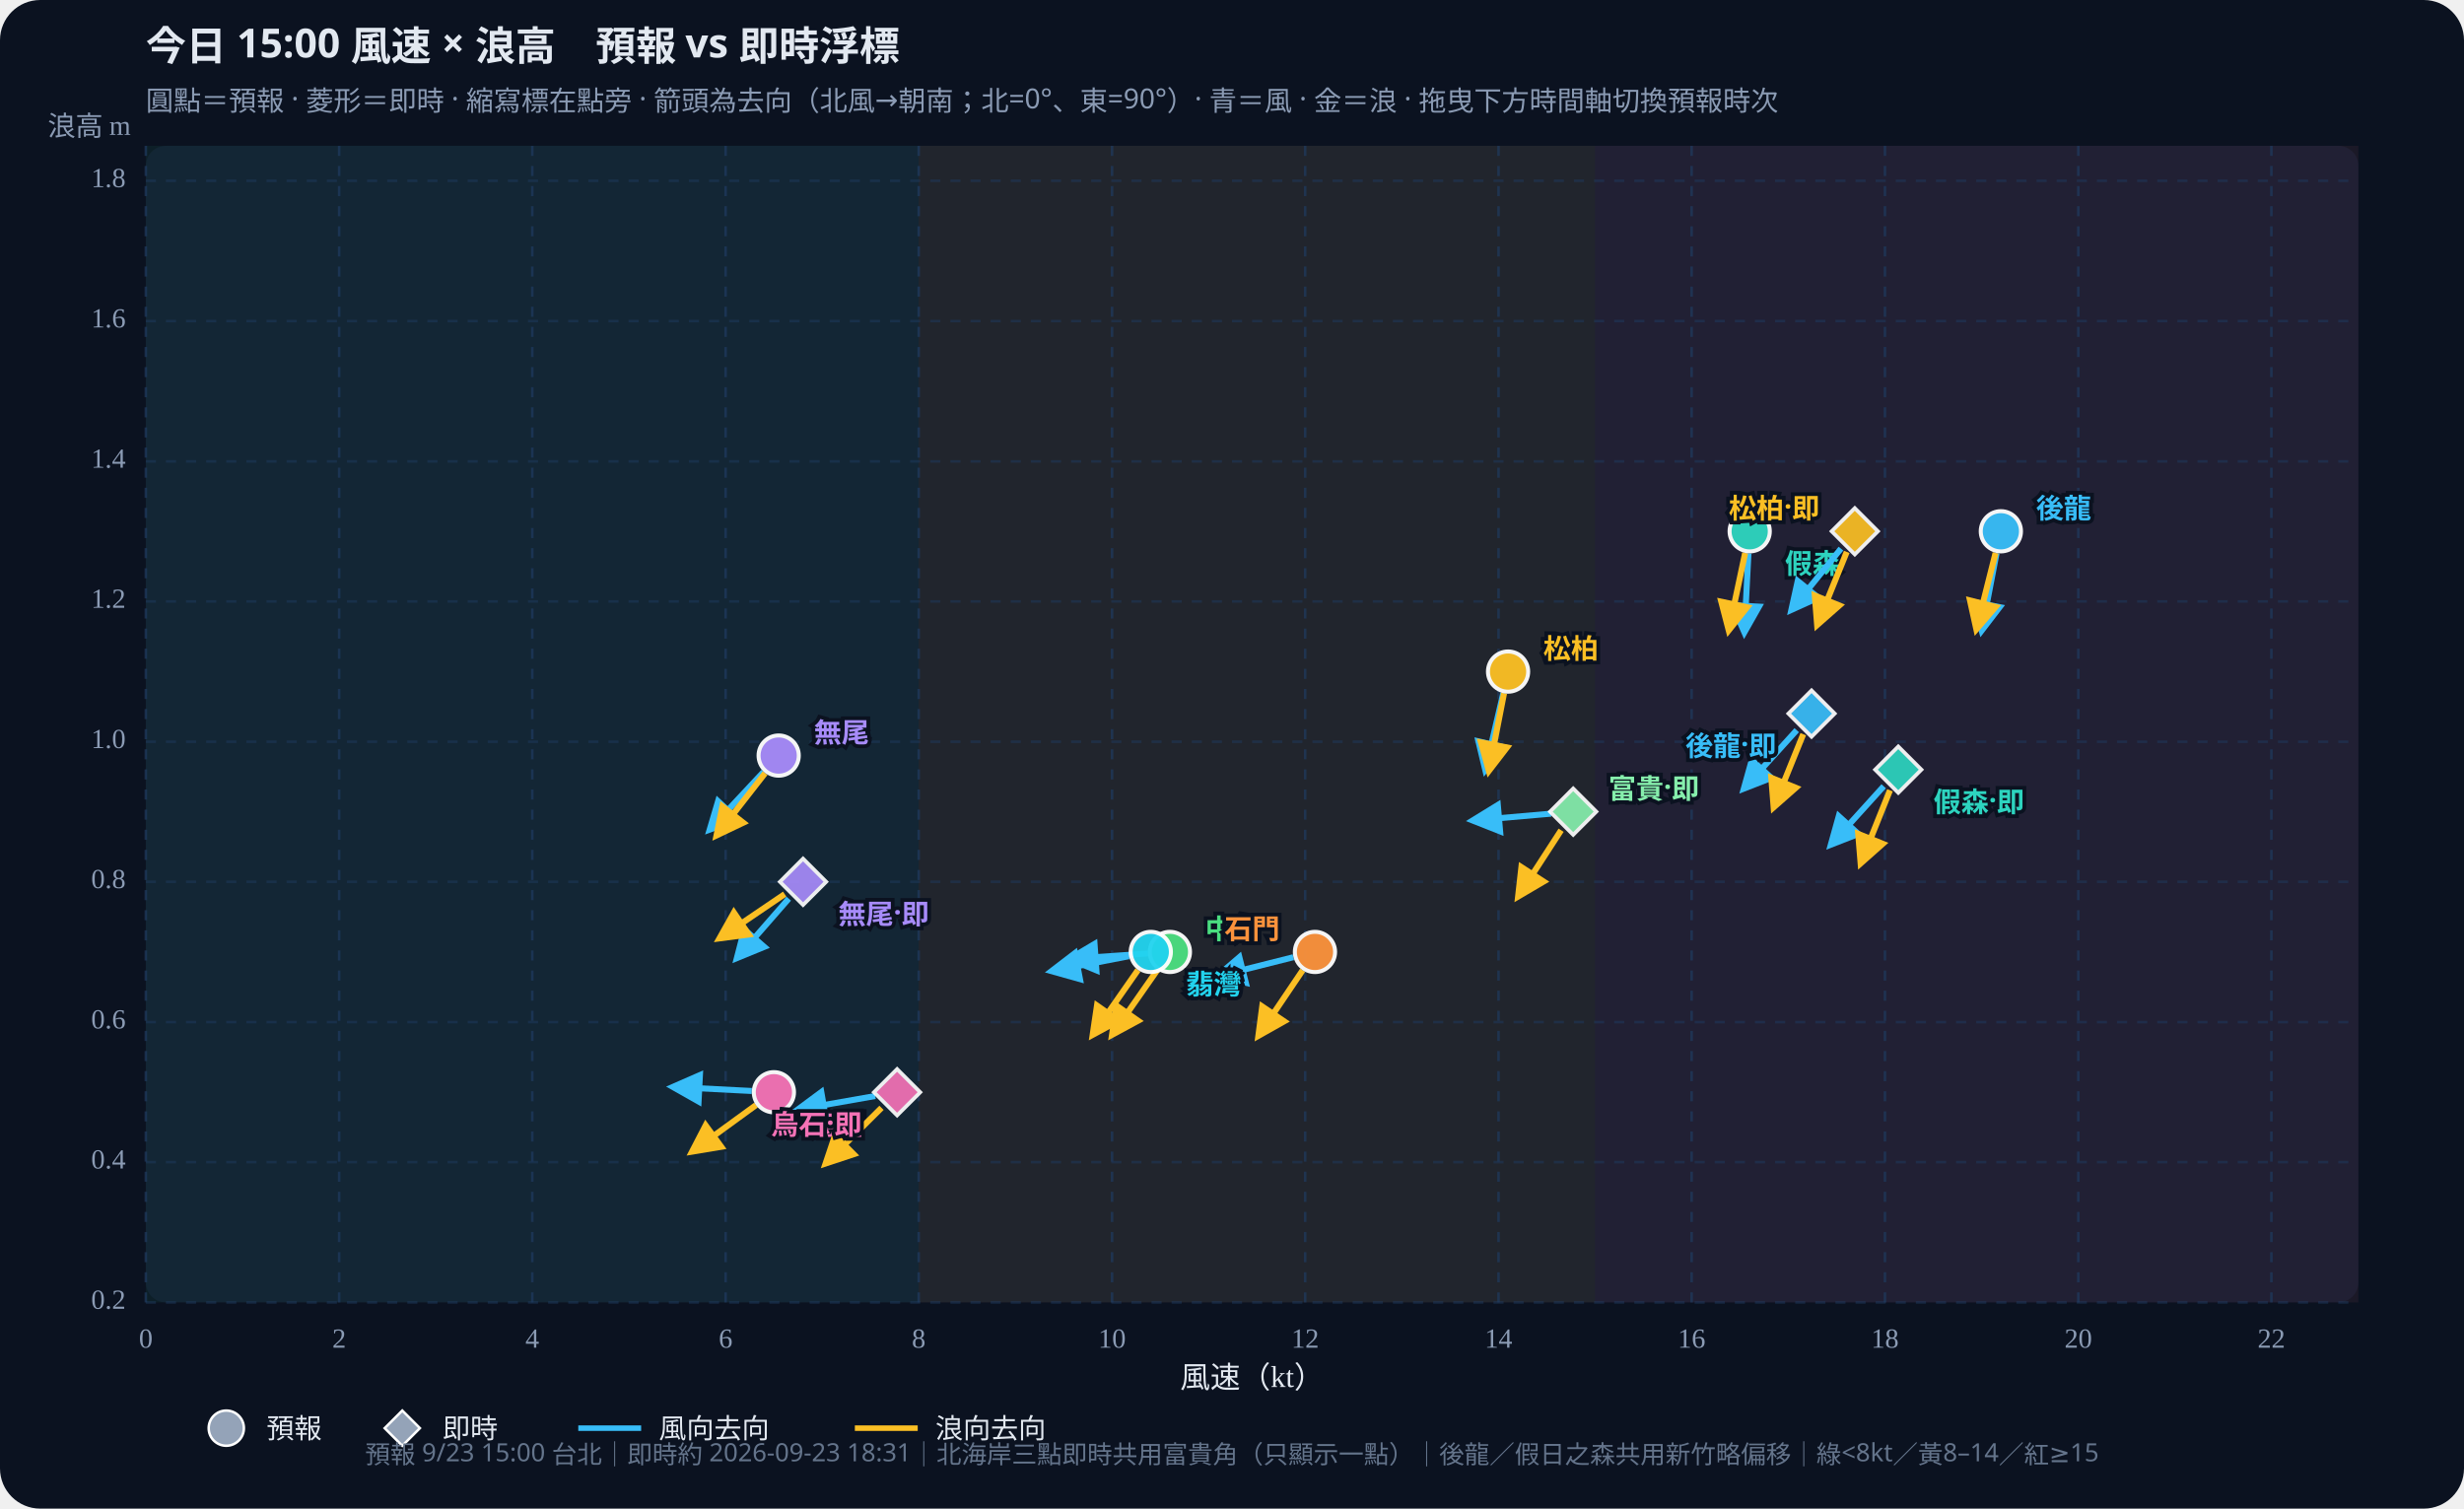
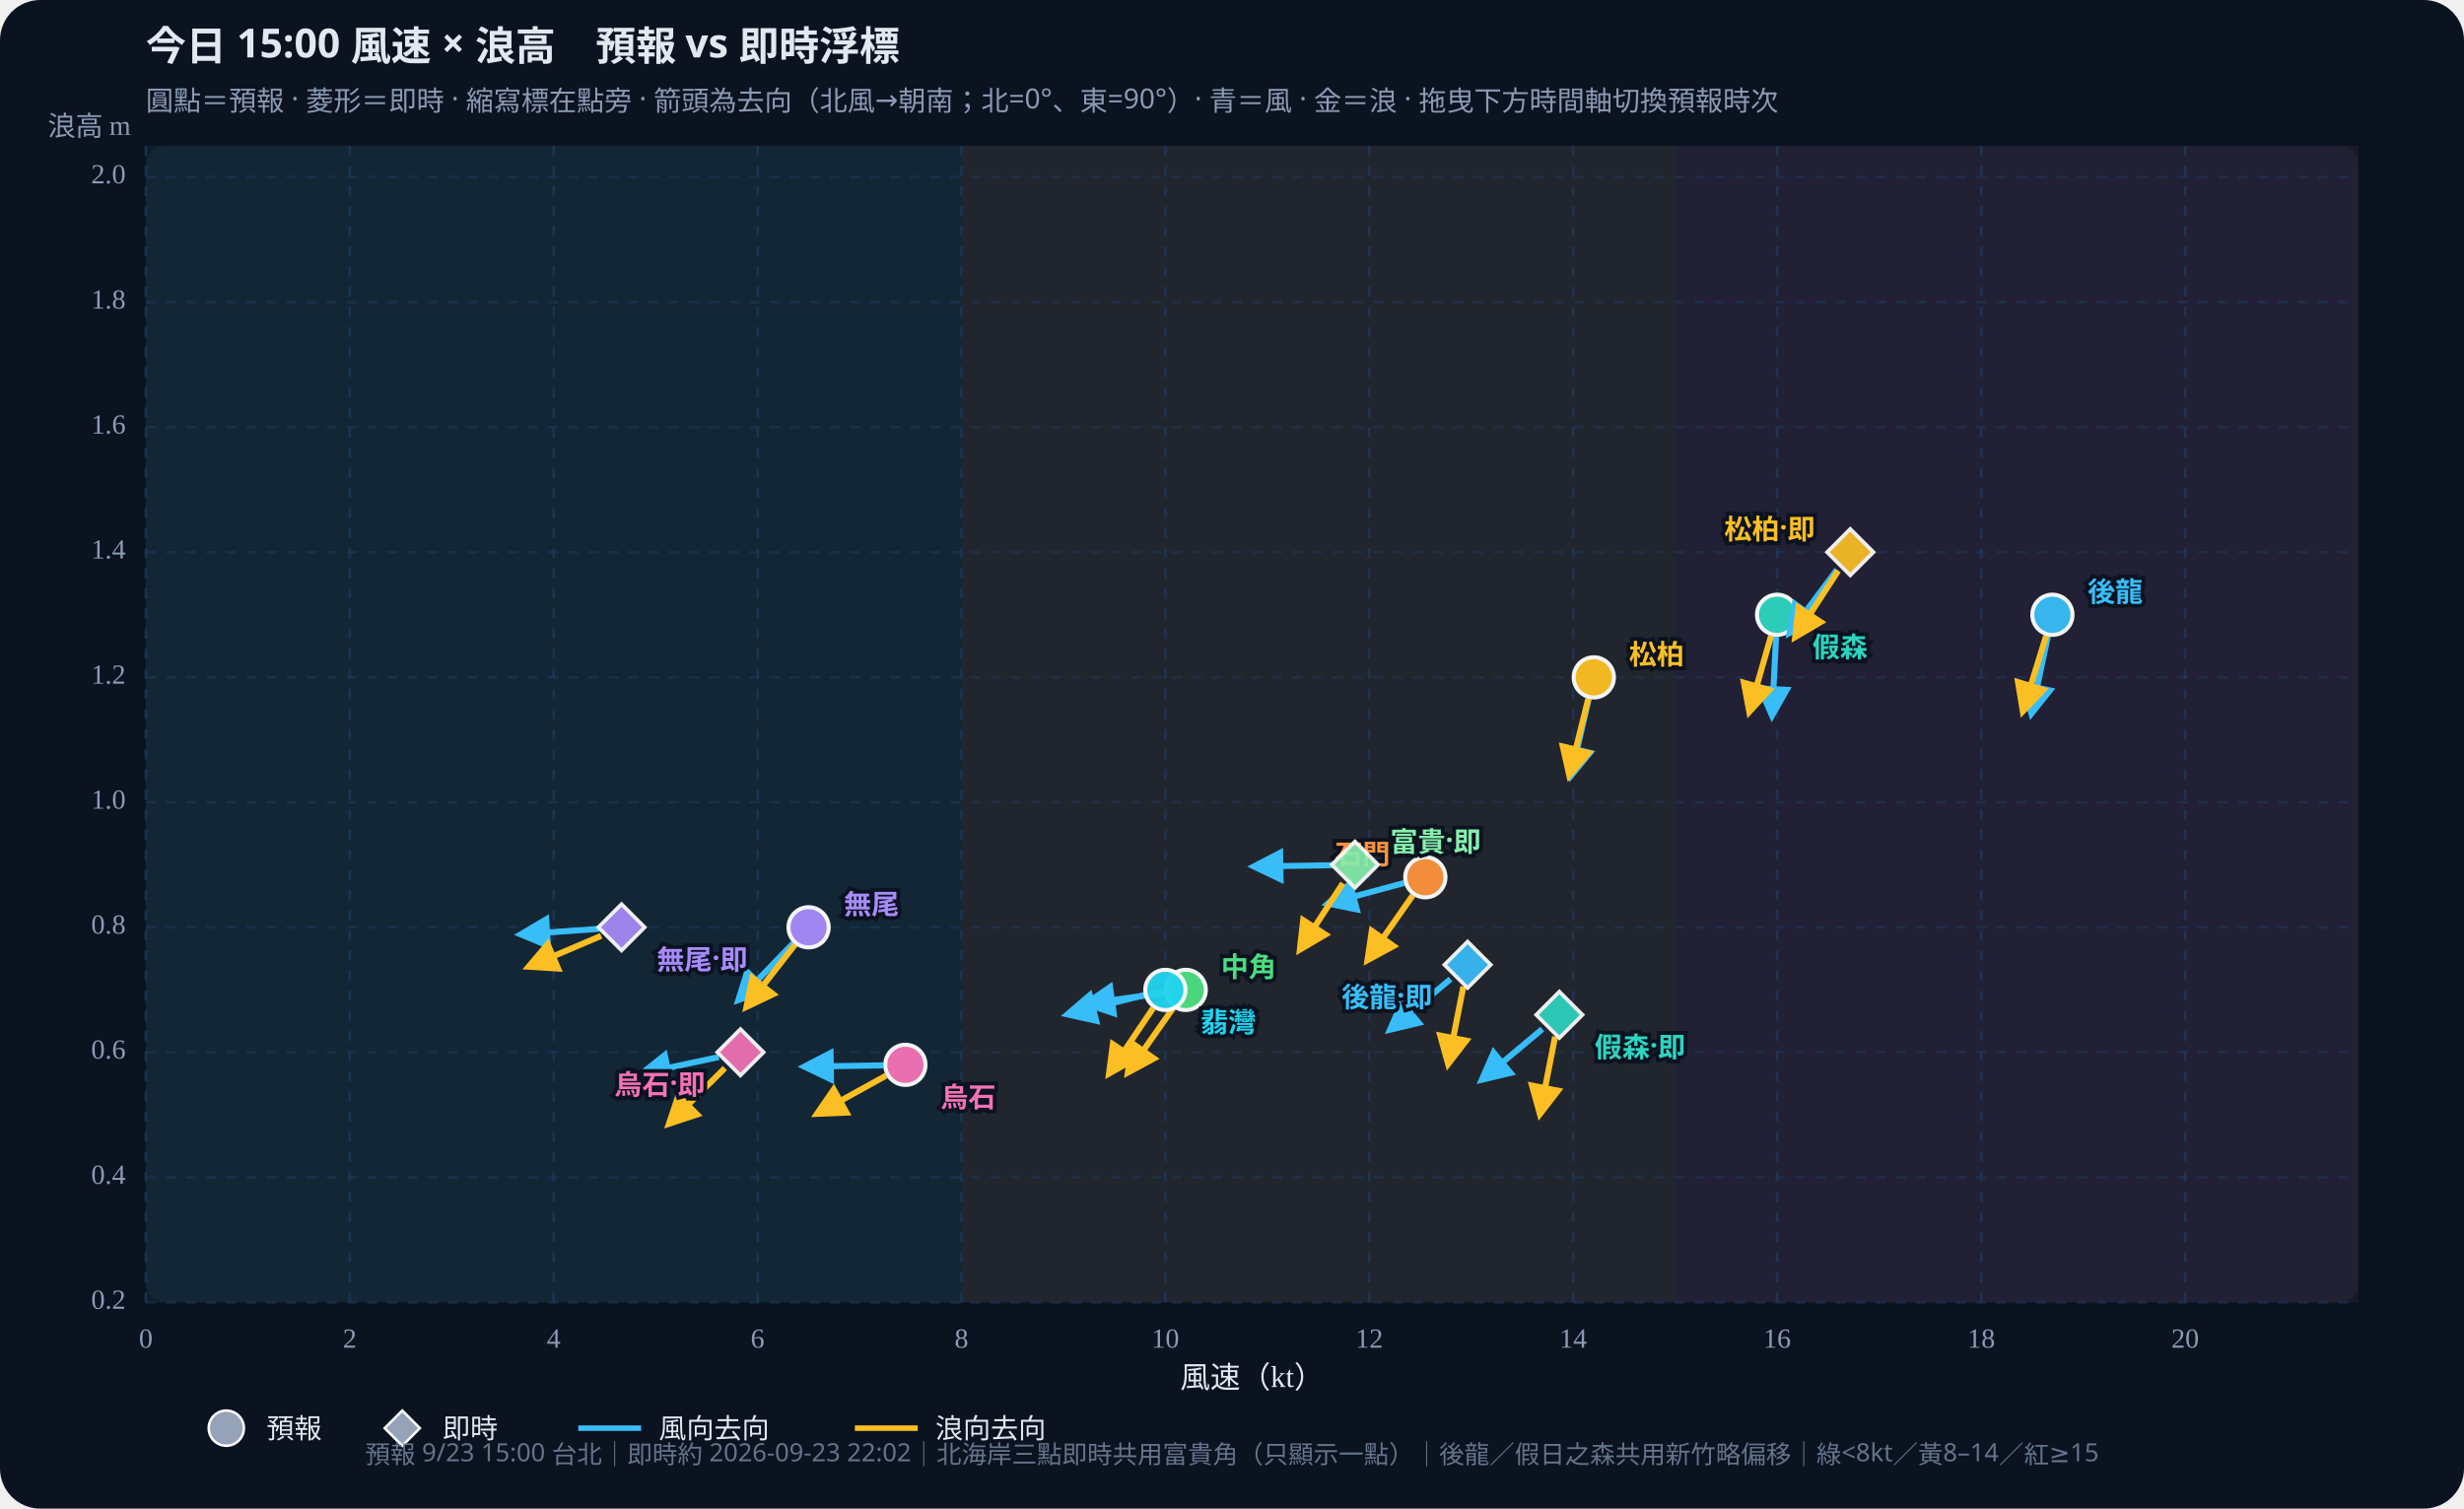
<svg xmlns="http://www.w3.org/2000/svg" id="wws-svg" viewBox="0 0 980 600" role="img" aria-label="風速與浪高散佈圖，可拖曳時間軸切換預報時次" style="width:100%;height:auto;display:block">
  <rect width="980" height="600" fill="#0b1220" rx="16" />
  <rect x="58" y="58" width="880" height="460" fill="#111a2e" rx="8" />
-   <rect x="58.0" y="58" width="307.4" height="460" fill="#34d399" opacity="0.07" />
-   <rect x="365.4" y="58" width="269.0" height="460" fill="#fbbf24" opacity="0.07" />
-   <rect x="634.4" y="58" width="303.6" height="460" fill="#fb7185" opacity="0.07" />
+   <rect x="58.0" y="58" width="324.4" height="460" fill="#34d399" opacity="0.07" />
+   <rect x="382.4" y="58" width="283.9" height="460" fill="#fbbf24" opacity="0.07" />
+   <rect x="666.3" y="58" width="271.7" height="460" fill="#fb7185" opacity="0.07" />
  <defs>
    <marker id="arrow-38bdf8" viewBox="0 0 10 10" refX="8" refY="5" markerWidth="6" markerHeight="6" orient="auto-start-reverse">
      <path d="M0,0 L10,5 L0,10 z" fill="#38bdf8" />
    </marker>
    <marker id="arrow-fbbf24" viewBox="0 0 10 10" refX="8" refY="5" markerWidth="6" markerHeight="6" orient="auto-start-reverse">
      <path d="M0,0 L10,5 L0,10 z" fill="#fbbf24" />
    </marker>
  </defs>
  <text id="wws-title" x="58" y="24" fill="#e2e8f0" font-size="16" font-weight="700" font-family="Noto Sans TC,system-ui,sans-serif">今日 15:00 風速 × 浪高　預報 vs 即時浮標</text>
  <text x="58" y="44" fill="#8b9bb4" font-size="11" font-family="Noto Sans TC,system-ui,sans-serif">圓點＝預報 · 菱形＝即時 · 縮寫標在點旁 · 箭頭為去向（北風→朝南；北=0°、東=90°）· 青＝風 · 金＝浪 · 拖曳下方時間軸切換預報時次</text>
  <line x1="58.0" y1="58" x2="58.0" y2="518" stroke="#1e3a5f" stroke-dasharray="4 4" opacity="0.7" />
  <text x="58.0" y="536" text-anchor="middle" fill="#8b9bb4" font-size="11">0</text>
-   <line x1="134.9" y1="58" x2="134.9" y2="518" stroke="#1e3a5f" stroke-dasharray="4 4" opacity="0.7" />
-   <text x="134.9" y="536" text-anchor="middle" fill="#8b9bb4" font-size="11">2</text>
-   <line x1="211.7" y1="58" x2="211.7" y2="518" stroke="#1e3a5f" stroke-dasharray="4 4" opacity="0.7" />
-   <text x="211.7" y="536" text-anchor="middle" fill="#8b9bb4" font-size="11">4</text>
-   <line x1="288.6" y1="58" x2="288.6" y2="518" stroke="#1e3a5f" stroke-dasharray="4 4" opacity="0.7" />
-   <text x="288.6" y="536" text-anchor="middle" fill="#8b9bb4" font-size="11">6</text>
-   <line x1="365.4" y1="58" x2="365.4" y2="518" stroke="#1e3a5f" stroke-dasharray="4 4" opacity="0.7" />
-   <text x="365.4" y="536" text-anchor="middle" fill="#8b9bb4" font-size="11">8</text>
-   <line x1="442.3" y1="58" x2="442.3" y2="518" stroke="#1e3a5f" stroke-dasharray="4 4" opacity="0.7" />
-   <text x="442.3" y="536" text-anchor="middle" fill="#8b9bb4" font-size="11">10</text>
-   <line x1="519.1" y1="58" x2="519.1" y2="518" stroke="#1e3a5f" stroke-dasharray="4 4" opacity="0.7" />
-   <text x="519.1" y="536" text-anchor="middle" fill="#8b9bb4" font-size="11">12</text>
-   <line x1="596.0" y1="58" x2="596.0" y2="518" stroke="#1e3a5f" stroke-dasharray="4 4" opacity="0.7" />
-   <text x="596.0" y="536" text-anchor="middle" fill="#8b9bb4" font-size="11">14</text>
-   <line x1="672.8" y1="58" x2="672.8" y2="518" stroke="#1e3a5f" stroke-dasharray="4 4" opacity="0.7" />
-   <text x="672.8" y="536" text-anchor="middle" fill="#8b9bb4" font-size="11">16</text>
-   <line x1="749.7" y1="58" x2="749.7" y2="518" stroke="#1e3a5f" stroke-dasharray="4 4" opacity="0.7" />
-   <text x="749.7" y="536" text-anchor="middle" fill="#8b9bb4" font-size="11">18</text>
-   <line x1="826.6" y1="58" x2="826.6" y2="518" stroke="#1e3a5f" stroke-dasharray="4 4" opacity="0.7" />
-   <text x="826.6" y="536" text-anchor="middle" fill="#8b9bb4" font-size="11">20</text>
-   <line x1="903.4" y1="58" x2="903.4" y2="518" stroke="#1e3a5f" stroke-dasharray="4 4" opacity="0.7" />
-   <text x="903.4" y="536" text-anchor="middle" fill="#8b9bb4" font-size="11">22</text>
+   <line x1="139.1" y1="58" x2="139.1" y2="518" stroke="#1e3a5f" stroke-dasharray="4 4" opacity="0.7" />
+   <text x="139.1" y="536" text-anchor="middle" fill="#8b9bb4" font-size="11">2</text>
+   <line x1="220.2" y1="58" x2="220.2" y2="518" stroke="#1e3a5f" stroke-dasharray="4 4" opacity="0.7" />
+   <text x="220.2" y="536" text-anchor="middle" fill="#8b9bb4" font-size="11">4</text>
+   <line x1="301.3" y1="58" x2="301.3" y2="518" stroke="#1e3a5f" stroke-dasharray="4 4" opacity="0.7" />
+   <text x="301.3" y="536" text-anchor="middle" fill="#8b9bb4" font-size="11">6</text>
+   <line x1="382.4" y1="58" x2="382.4" y2="518" stroke="#1e3a5f" stroke-dasharray="4 4" opacity="0.7" />
+   <text x="382.4" y="536" text-anchor="middle" fill="#8b9bb4" font-size="11">8</text>
+   <line x1="463.5" y1="58" x2="463.5" y2="518" stroke="#1e3a5f" stroke-dasharray="4 4" opacity="0.7" />
+   <text x="463.5" y="536" text-anchor="middle" fill="#8b9bb4" font-size="11">10</text>
+   <line x1="544.6" y1="58" x2="544.6" y2="518" stroke="#1e3a5f" stroke-dasharray="4 4" opacity="0.7" />
+   <text x="544.6" y="536" text-anchor="middle" fill="#8b9bb4" font-size="11">12</text>
+   <line x1="625.7" y1="58" x2="625.7" y2="518" stroke="#1e3a5f" stroke-dasharray="4 4" opacity="0.7" />
+   <text x="625.7" y="536" text-anchor="middle" fill="#8b9bb4" font-size="11">14</text>
+   <line x1="706.8" y1="58" x2="706.8" y2="518" stroke="#1e3a5f" stroke-dasharray="4 4" opacity="0.7" />
+   <text x="706.8" y="536" text-anchor="middle" fill="#8b9bb4" font-size="11">16</text>
+   <line x1="788.0" y1="58" x2="788.0" y2="518" stroke="#1e3a5f" stroke-dasharray="4 4" opacity="0.7" />
+   <text x="788.0" y="536" text-anchor="middle" fill="#8b9bb4" font-size="11">18</text>
+   <line x1="869.1" y1="58" x2="869.1" y2="518" stroke="#1e3a5f" stroke-dasharray="4 4" opacity="0.7" />
+   <text x="869.1" y="536" text-anchor="middle" fill="#8b9bb4" font-size="11">20</text>
  <line x1="58" y1="518.0" x2="938" y2="518.0" stroke="#1e3a5f" stroke-dasharray="4 4" opacity="0.5" />
  <text x="50" y="518.0" text-anchor="end" dominant-baseline="middle" fill="#8b9bb4" font-size="11">0.2</text>
-   <line x1="58" y1="462.2" x2="938" y2="462.2" stroke="#1e3a5f" stroke-dasharray="4 4" opacity="0.5" />
-   <text x="50" y="462.2" text-anchor="end" dominant-baseline="middle" fill="#8b9bb4" font-size="11">0.4</text>
-   <line x1="58" y1="406.5" x2="938" y2="406.5" stroke="#1e3a5f" stroke-dasharray="4 4" opacity="0.5" />
-   <text x="50" y="406.5" text-anchor="end" dominant-baseline="middle" fill="#8b9bb4" font-size="11">0.6</text>
-   <line x1="58" y1="350.7" x2="938" y2="350.7" stroke="#1e3a5f" stroke-dasharray="4 4" opacity="0.5" />
-   <text x="50" y="350.7" text-anchor="end" dominant-baseline="middle" fill="#8b9bb4" font-size="11">0.8</text>
-   <line x1="58" y1="295.0" x2="938" y2="295.0" stroke="#1e3a5f" stroke-dasharray="4 4" opacity="0.5" />
-   <text x="50" y="295.0" text-anchor="end" dominant-baseline="middle" fill="#8b9bb4" font-size="11">1.0</text>
-   <line x1="58" y1="239.2" x2="938" y2="239.2" stroke="#1e3a5f" stroke-dasharray="4 4" opacity="0.5" />
-   <text x="50" y="239.2" text-anchor="end" dominant-baseline="middle" fill="#8b9bb4" font-size="11">1.2</text>
-   <line x1="58" y1="183.5" x2="938" y2="183.5" stroke="#1e3a5f" stroke-dasharray="4 4" opacity="0.5" />
-   <text x="50" y="183.5" text-anchor="end" dominant-baseline="middle" fill="#8b9bb4" font-size="11">1.4</text>
-   <line x1="58" y1="127.7" x2="938" y2="127.7" stroke="#1e3a5f" stroke-dasharray="4 4" opacity="0.5" />
-   <text x="50" y="127.7" text-anchor="end" dominant-baseline="middle" fill="#8b9bb4" font-size="11">1.6</text>
-   <line x1="58" y1="71.9" x2="938" y2="71.9" stroke="#1e3a5f" stroke-dasharray="4 4" opacity="0.5" />
-   <text x="50" y="71.9" text-anchor="end" dominant-baseline="middle" fill="#8b9bb4" font-size="11">1.8</text>
+   <line x1="58" y1="468.3" x2="938" y2="468.3" stroke="#1e3a5f" stroke-dasharray="4 4" opacity="0.5" />
+   <text x="50" y="468.3" text-anchor="end" dominant-baseline="middle" fill="#8b9bb4" font-size="11">0.4</text>
+   <line x1="58" y1="418.5" x2="938" y2="418.5" stroke="#1e3a5f" stroke-dasharray="4 4" opacity="0.5" />
+   <text x="50" y="418.5" text-anchor="end" dominant-baseline="middle" fill="#8b9bb4" font-size="11">0.6</text>
+   <line x1="58" y1="368.8" x2="938" y2="368.8" stroke="#1e3a5f" stroke-dasharray="4 4" opacity="0.5" />
+   <text x="50" y="368.8" text-anchor="end" dominant-baseline="middle" fill="#8b9bb4" font-size="11">0.8</text>
+   <line x1="58" y1="319.1" x2="938" y2="319.1" stroke="#1e3a5f" stroke-dasharray="4 4" opacity="0.5" />
+   <text x="50" y="319.1" text-anchor="end" dominant-baseline="middle" fill="#8b9bb4" font-size="11">1.0</text>
+   <line x1="58" y1="269.4" x2="938" y2="269.4" stroke="#1e3a5f" stroke-dasharray="4 4" opacity="0.5" />
+   <text x="50" y="269.4" text-anchor="end" dominant-baseline="middle" fill="#8b9bb4" font-size="11">1.2</text>
+   <line x1="58" y1="219.6" x2="938" y2="219.6" stroke="#1e3a5f" stroke-dasharray="4 4" opacity="0.5" />
+   <text x="50" y="219.6" text-anchor="end" dominant-baseline="middle" fill="#8b9bb4" font-size="11">1.4</text>
+   <line x1="58" y1="169.9" x2="938" y2="169.9" stroke="#1e3a5f" stroke-dasharray="4 4" opacity="0.5" />
+   <text x="50" y="169.9" text-anchor="end" dominant-baseline="middle" fill="#8b9bb4" font-size="11">1.6</text>
+   <line x1="58" y1="120.2" x2="938" y2="120.2" stroke="#1e3a5f" stroke-dasharray="4 4" opacity="0.5" />
+   <text x="50" y="120.2" text-anchor="end" dominant-baseline="middle" fill="#8b9bb4" font-size="11">1.8</text>
+   <line x1="58" y1="70.4" x2="938" y2="70.4" stroke="#1e3a5f" stroke-dasharray="4 4" opacity="0.5" />
+   <text x="50" y="70.4" text-anchor="end" dominant-baseline="middle" fill="#8b9bb4" font-size="11">2.0</text>
  <text x="498" y="552" text-anchor="middle" fill="#e2e8f0" font-size="12">風速（kt）</text>
  <text x="52" y="54" text-anchor="end" fill="#8b9bb4" font-size="11">浪高 m</text>
  <g id="wws-forecast-layer">
-     <line x1="794.1" y1="220.0" x2="788.2" y2="250.6" stroke="#38bdf8" stroke-width="2.4" marker-end="url(#arrow-38bdf8)" />
-     <line x1="793.7" y1="219.9" x2="786.1" y2="250.1" stroke="#fbbf24" stroke-width="2.4" marker-end="url(#arrow-fbbf24)" />
-     <circle cx="795.8" cy="211.3" r="8.0" fill="#38bdf8" stroke="#fff" stroke-width="1.6" opacity="0.95" />
-     <line x1="695.4" y1="220.1" x2="693.8" y2="251.3" stroke="#38bdf8" stroke-width="2.4" marker-end="url(#arrow-38bdf8)" />
-     <line x1="694.1" y1="219.9" x2="687.6" y2="250.5" stroke="#fbbf24" stroke-width="2.4" marker-end="url(#arrow-fbbf24)" />
-     <circle cx="695.9" cy="211.3" r="8.0" fill="#2dd4bf" stroke="#fff" stroke-width="1.6" opacity="0.95" />
-     <line x1="597.9" y1="275.7" x2="590.8" y2="306.1" stroke="#38bdf8" stroke-width="2.4" marker-end="url(#arrow-38bdf8)" />
-     <line x1="598.2" y1="275.7" x2="592.2" y2="306.4" stroke="#fbbf24" stroke-width="2.4" marker-end="url(#arrow-fbbf24)" />
-     <circle cx="599.8" cy="267.1" r="8.0" fill="#fbbf24" stroke="#fff" stroke-width="1.6" opacity="0.95" />
-     <line x1="456.6" y1="379.2" x2="425.4" y2="381.4" stroke="#38bdf8" stroke-width="2.4" marker-end="url(#arrow-38bdf8)" />
-     <line x1="460.3" y1="385.8" x2="442.4" y2="411.4" stroke="#fbbf24" stroke-width="2.4" marker-end="url(#arrow-fbbf24)" />
-     <circle cx="465.3" cy="378.6" r="8.0" fill="#4ade80" stroke="#fff" stroke-width="1.6" opacity="0.95" />
-     <line x1="449.0" y1="380.3" x2="418.4" y2="386.2" stroke="#38bdf8" stroke-width="2.4" marker-end="url(#arrow-38bdf8)" />
-     <line x1="452.6" y1="385.8" x2="434.7" y2="411.4" stroke="#fbbf24" stroke-width="2.4" marker-end="url(#arrow-fbbf24)" />
-     <circle cx="457.7" cy="378.6" r="8.0" fill="#22d3ee" stroke="#fff" stroke-width="1.6" opacity="0.95" />
-     <line x1="514.4" y1="380.7" x2="484.2" y2="388.3" stroke="#38bdf8" stroke-width="2.4" marker-end="url(#arrow-38bdf8)" />
-     <line x1="518.1" y1="385.9" x2="500.6" y2="411.8" stroke="#fbbf24" stroke-width="2.4" marker-end="url(#arrow-fbbf24)" />
-     <circle cx="523.0" cy="378.6" r="8.0" fill="#fb923c" stroke="#fff" stroke-width="1.6" opacity="0.95" />
-     <line x1="303.7" y1="307.0" x2="282.4" y2="329.8" stroke="#38bdf8" stroke-width="2.4" marker-end="url(#arrow-38bdf8)" />
-     <line x1="304.3" y1="307.5" x2="285.1" y2="332.1" stroke="#fbbf24" stroke-width="2.4" marker-end="url(#arrow-fbbf24)" />
-     <circle cx="309.7" cy="300.5" r="8.0" fill="#a78bfa" stroke="#fff" stroke-width="1.6" opacity="0.95" />
-     <line x1="299.0" y1="433.9" x2="267.8" y2="432.3" stroke="#38bdf8" stroke-width="2.4" marker-end="url(#arrow-38bdf8)" />
-     <line x1="300.7" y1="439.5" x2="275.4" y2="457.9" stroke="#fbbf24" stroke-width="2.4" marker-end="url(#arrow-fbbf24)" />
-     <circle cx="307.8" cy="434.4" r="8.0" fill="#f472b6" stroke="#fff" stroke-width="1.6" opacity="0.95" />
-     <text x="809.8" y="201.3" text-anchor="start" dominant-baseline="central" fill="#38bdf8" font-size="11" font-weight="700" font-family="Noto Sans TC,system-ui,sans-serif" stroke="#0b1220" stroke-width="3" paint-order="stroke">後龍</text>
-     <text x="709.9" y="223.3" text-anchor="start" dominant-baseline="central" fill="#2dd4bf" font-size="11" font-weight="700" font-family="Noto Sans TC,system-ui,sans-serif" stroke="#0b1220" stroke-width="3" paint-order="stroke">假森</text>
-     <text x="613.8" y="257.1" text-anchor="start" dominant-baseline="central" fill="#fbbf24" font-size="11" font-weight="700" font-family="Noto Sans TC,system-ui,sans-serif" stroke="#0b1220" stroke-width="3" paint-order="stroke">松柏</text>
-     <text x="479.3" y="368.6" text-anchor="start" dominant-baseline="central" fill="#4ade80" font-size="11" font-weight="700" font-family="Noto Sans TC,system-ui,sans-serif" stroke="#0b1220" stroke-width="3" paint-order="stroke">中角</text>
-     <text x="471.7" y="390.6" text-anchor="start" dominant-baseline="central" fill="#22d3ee" font-size="11" font-weight="700" font-family="Noto Sans TC,system-ui,sans-serif" stroke="#0b1220" stroke-width="3" paint-order="stroke">翡灣</text>
-     <text x="509.0" y="368.6" text-anchor="end" dominant-baseline="central" fill="#fb923c" font-size="11" font-weight="700" font-family="Noto Sans TC,system-ui,sans-serif" stroke="#0b1220" stroke-width="3" paint-order="stroke">石門</text>
-     <text x="323.7" y="290.5" text-anchor="start" dominant-baseline="central" fill="#a78bfa" font-size="11" font-weight="700" font-family="Noto Sans TC,system-ui,sans-serif" stroke="#0b1220" stroke-width="3" paint-order="stroke">無尾</text>
-     <text x="321.8" y="446.4" text-anchor="start" dominant-baseline="central" fill="#f472b6" font-size="11" font-weight="700" font-family="Noto Sans TC,system-ui,sans-serif" stroke="#0b1220" stroke-width="3" paint-order="stroke">烏石</text>
+     <line x1="814.5" y1="253.1" x2="808.0" y2="283.6" stroke="#38bdf8" stroke-width="2.4" marker-end="url(#arrow-38bdf8)" />
+     <line x1="813.8" y1="252.9" x2="804.6" y2="282.7" stroke="#fbbf24" stroke-width="2.4" marker-end="url(#arrow-fbbf24)" />
+     <circle cx="816.3" cy="244.5" r="8.0" fill="#38bdf8" stroke="#fff" stroke-width="1.6" opacity="0.95" />
+     <line x1="706.4" y1="253.3" x2="704.8" y2="284.4" stroke="#38bdf8" stroke-width="2.4" marker-end="url(#arrow-38bdf8)" />
+     <line x1="704.4" y1="252.9" x2="695.8" y2="282.9" stroke="#fbbf24" stroke-width="2.4" marker-end="url(#arrow-fbbf24)" />
+     <circle cx="706.8" cy="244.5" r="8.0" fill="#2dd4bf" stroke="#fff" stroke-width="1.6" opacity="0.95" />
+     <line x1="631.9" y1="277.9" x2="624.9" y2="308.3" stroke="#38bdf8" stroke-width="2.4" marker-end="url(#arrow-38bdf8)" />
+     <line x1="631.7" y1="277.9" x2="624.2" y2="308.2" stroke="#fbbf24" stroke-width="2.4" marker-end="url(#arrow-fbbf24)" />
+     <circle cx="633.9" cy="269.4" r="8.0" fill="#fbbf24" stroke="#fff" stroke-width="1.6" opacity="0.95" />
+     <line x1="462.9" y1="394.9" x2="432.0" y2="399.2" stroke="#38bdf8" stroke-width="2.4" marker-end="url(#arrow-38bdf8)" />
+     <line x1="466.6" y1="400.9" x2="448.7" y2="426.4" stroke="#fbbf24" stroke-width="2.4" marker-end="url(#arrow-fbbf24)" />
+     <circle cx="471.6" cy="393.7" r="8.0" fill="#4ade80" stroke="#fff" stroke-width="1.6" opacity="0.95" />
+     <line x1="455.0" y1="395.8" x2="424.7" y2="403.4" stroke="#38bdf8" stroke-width="2.4" marker-end="url(#arrow-38bdf8)" />
+     <line x1="458.6" y1="401.0" x2="441.2" y2="426.8" stroke="#fbbf24" stroke-width="2.4" marker-end="url(#arrow-fbbf24)" />
+     <circle cx="463.5" cy="393.7" r="8.0" fill="#22d3ee" stroke="#fff" stroke-width="1.6" opacity="0.95" />
+     <line x1="558.4" y1="351.2" x2="528.3" y2="359.3" stroke="#38bdf8" stroke-width="2.4" marker-end="url(#arrow-38bdf8)" />
+     <line x1="561.9" y1="356.1" x2="544.0" y2="381.7" stroke="#fbbf24" stroke-width="2.4" marker-end="url(#arrow-fbbf24)" />
+     <circle cx="566.9" cy="348.9" r="8.0" fill="#fb923c" stroke="#fff" stroke-width="1.6" opacity="0.95" />
+     <line x1="315.5" y1="375.1" x2="293.8" y2="397.6" stroke="#38bdf8" stroke-width="2.4" marker-end="url(#arrow-38bdf8)" />
+     <line x1="316.2" y1="375.7" x2="297.0" y2="400.3" stroke="#fbbf24" stroke-width="2.4" marker-end="url(#arrow-fbbf24)" />
+     <circle cx="321.6" cy="368.8" r="8.0" fill="#a78bfa" stroke="#fff" stroke-width="1.6" opacity="0.95" />
+     <line x1="351.3" y1="423.7" x2="320.1" y2="424.2" stroke="#38bdf8" stroke-width="2.4" marker-end="url(#arrow-38bdf8)" />
+     <line x1="352.4" y1="427.8" x2="325.1" y2="442.9" stroke="#fbbf24" stroke-width="2.4" marker-end="url(#arrow-fbbf24)" />
+     <circle cx="360.1" cy="423.5" r="8.0" fill="#f472b6" stroke="#fff" stroke-width="1.6" opacity="0.95" />
+     <text x="830.3" y="234.5" text-anchor="start" dominant-baseline="central" fill="#38bdf8" font-size="11" font-weight="700" font-family="Noto Sans TC,system-ui,sans-serif" stroke="#0b1220" stroke-width="3" paint-order="stroke">後龍</text>
+     <text x="720.8" y="256.5" text-anchor="start" dominant-baseline="central" fill="#2dd4bf" font-size="11" font-weight="700" font-family="Noto Sans TC,system-ui,sans-serif" stroke="#0b1220" stroke-width="3" paint-order="stroke">假森</text>
+     <text x="647.9" y="259.4" text-anchor="start" dominant-baseline="central" fill="#fbbf24" font-size="11" font-weight="700" font-family="Noto Sans TC,system-ui,sans-serif" stroke="#0b1220" stroke-width="3" paint-order="stroke">松柏</text>
+     <text x="485.6" y="383.7" text-anchor="start" dominant-baseline="central" fill="#4ade80" font-size="11" font-weight="700" font-family="Noto Sans TC,system-ui,sans-serif" stroke="#0b1220" stroke-width="3" paint-order="stroke">中角</text>
+     <text x="477.5" y="405.7" text-anchor="start" dominant-baseline="central" fill="#22d3ee" font-size="11" font-weight="700" font-family="Noto Sans TC,system-ui,sans-serif" stroke="#0b1220" stroke-width="3" paint-order="stroke">翡灣</text>
+     <text x="552.9" y="338.9" text-anchor="end" dominant-baseline="central" fill="#fb923c" font-size="11" font-weight="700" font-family="Noto Sans TC,system-ui,sans-serif" stroke="#0b1220" stroke-width="3" paint-order="stroke">石門</text>
+     <text x="335.6" y="358.8" text-anchor="start" dominant-baseline="central" fill="#a78bfa" font-size="11" font-weight="700" font-family="Noto Sans TC,system-ui,sans-serif" stroke="#0b1220" stroke-width="3" paint-order="stroke">無尾</text>
+     <text x="374.1" y="435.5" text-anchor="start" dominant-baseline="central" fill="#f472b6" font-size="11" font-weight="700" font-family="Noto Sans TC,system-ui,sans-serif" stroke="#0b1220" stroke-width="3" paint-order="stroke">烏石</text>
  </g>
  <g id="wws-live-layer">
-     <line x1="714.6" y1="290.4" x2="693.7" y2="313.5" stroke="#38bdf8" stroke-width="2.4" marker-end="url(#arrow-38bdf8)" />
-     <line x1="717.2" y1="292.0" x2="705.5" y2="320.9" stroke="#fbbf24" stroke-width="2.4" marker-end="url(#arrow-fbbf24)" />
-     <polygon points="720.5,274.6 729.7,283.8 720.5,293.0 711.3,283.8" fill="#38bdf8" stroke="#fff" stroke-width="1.5" opacity="0.92" />
-     <line x1="749.2" y1="312.7" x2="728.3" y2="335.8" stroke="#38bdf8" stroke-width="2.4" marker-end="url(#arrow-38bdf8)" />
-     <line x1="751.7" y1="314.3" x2="740.1" y2="343.2" stroke="#fbbf24" stroke-width="2.4" marker-end="url(#arrow-fbbf24)" />
-     <polygon points="755.0,296.9 764.2,306.1 755.0,315.3 745.8,306.1" fill="#2dd4bf" stroke="#fff" stroke-width="1.5" opacity="0.92" />
-     <line x1="732.2" y1="218.2" x2="712.6" y2="242.4" stroke="#38bdf8" stroke-width="2.4" marker-end="url(#arrow-38bdf8)" />
-     <line x1="734.5" y1="219.5" x2="722.8" y2="248.4" stroke="#fbbf24" stroke-width="2.4" marker-end="url(#arrow-fbbf24)" />
-     <polygon points="737.7,202.1 746.9,211.3 737.7,220.5 728.5,211.3" fill="#fbbf24" stroke="#fff" stroke-width="1.5" opacity="0.92" />
-     <line x1="616.9" y1="323.6" x2="585.9" y2="326.3" stroke="#38bdf8" stroke-width="2.4" marker-end="url(#arrow-38bdf8)" />
-     <line x1="620.9" y1="330.2" x2="603.9" y2="356.4" stroke="#fbbf24" stroke-width="2.4" marker-end="url(#arrow-fbbf24)" />
-     <polygon points="625.7,313.6 634.9,322.8 625.7,332.0 616.5,322.8" fill="#86efac" stroke="#fff" stroke-width="1.5" opacity="0.92" />
-     <line x1="313.7" y1="357.4" x2="293.2" y2="380.9" stroke="#38bdf8" stroke-width="2.4" marker-end="url(#arrow-38bdf8)" />
-     <line x1="312.1" y1="355.6" x2="286.3" y2="373.1" stroke="#fbbf24" stroke-width="2.4" marker-end="url(#arrow-fbbf24)" />
-     <polygon points="319.4,341.5 328.6,350.7 319.4,359.9 310.2,350.7" fill="#a78bfa" stroke="#fff" stroke-width="1.5" opacity="0.92" />
-     <line x1="348.1" y1="435.9" x2="317.4" y2="441.3" stroke="#38bdf8" stroke-width="2.4" marker-end="url(#arrow-38bdf8)" />
-     <line x1="350.6" y1="440.6" x2="328.5" y2="462.6" stroke="#fbbf24" stroke-width="2.4" marker-end="url(#arrow-fbbf24)" />
-     <polygon points="356.8,425.2 366.0,434.4 356.8,443.6 347.6,434.4" fill="#f472b6" stroke="#fff" stroke-width="1.5" opacity="0.92" />
-     <text x="706.5" y="295.8" text-anchor="end" dominant-baseline="central" fill="#38bdf8" font-size="11" font-weight="700" font-family="Noto Sans TC,system-ui,sans-serif" stroke="#0b1220" stroke-width="3" paint-order="stroke">後龍·即</text>
-     <text x="769.0" y="318.1" text-anchor="start" dominant-baseline="central" fill="#2dd4bf" font-size="11" font-weight="700" font-family="Noto Sans TC,system-ui,sans-serif" stroke="#0b1220" stroke-width="3" paint-order="stroke">假森·即</text>
-     <text x="723.7" y="201.3" text-anchor="end" dominant-baseline="central" fill="#fbbf24" font-size="11" font-weight="700" font-family="Noto Sans TC,system-ui,sans-serif" stroke="#0b1220" stroke-width="3" paint-order="stroke">松柏·即</text>
-     <text x="639.7" y="312.8" text-anchor="start" dominant-baseline="central" fill="#86efac" font-size="11" font-weight="700" font-family="Noto Sans TC,system-ui,sans-serif" stroke="#0b1220" stroke-width="3" paint-order="stroke">富貴·即</text>
-     <text x="333.4" y="362.7" text-anchor="start" dominant-baseline="central" fill="#a78bfa" font-size="11" font-weight="700" font-family="Noto Sans TC,system-ui,sans-serif" stroke="#0b1220" stroke-width="3" paint-order="stroke">無尾·即</text>
-     <text x="342.8" y="446.4" text-anchor="end" dominant-baseline="central" fill="#f472b6" font-size="11" font-weight="700" font-family="Noto Sans TC,system-ui,sans-serif" stroke="#0b1220" stroke-width="3" paint-order="stroke">烏石·即</text>
+     <line x1="576.9" y1="389.4" x2="553.0" y2="409.4" stroke="#38bdf8" stroke-width="2.4" marker-end="url(#arrow-38bdf8)" />
+     <line x1="582.0" y1="392.4" x2="576.0" y2="423.0" stroke="#fbbf24" stroke-width="2.4" marker-end="url(#arrow-fbbf24)" />
+     <polygon points="583.7,374.5 592.9,383.7 583.7,392.9 574.5,383.7" fill="#38bdf8" stroke="#fff" stroke-width="1.5" opacity="0.92" />
+     <line x1="613.4" y1="409.3" x2="589.5" y2="429.3" stroke="#38bdf8" stroke-width="2.4" marker-end="url(#arrow-38bdf8)" />
+     <line x1="618.5" y1="412.3" x2="612.5" y2="442.9" stroke="#fbbf24" stroke-width="2.4" marker-end="url(#arrow-fbbf24)" />
+     <polygon points="620.2,394.4 629.4,403.6 620.2,412.8 611.0,403.6" fill="#2dd4bf" stroke="#fff" stroke-width="1.5" opacity="0.92" />
+     <line x1="730.6" y1="226.6" x2="711.9" y2="251.6" stroke="#38bdf8" stroke-width="2.4" marker-end="url(#arrow-38bdf8)" />
+     <line x1="731.1" y1="227.0" x2="714.1" y2="253.2" stroke="#fbbf24" stroke-width="2.4" marker-end="url(#arrow-fbbf24)" />
+     <polygon points="735.9,210.4 745.1,219.6 735.9,228.8 726.7,219.6" fill="#fbbf24" stroke="#fff" stroke-width="1.5" opacity="0.92" />
+     <line x1="530.1" y1="344.1" x2="498.9" y2="344.6" stroke="#38bdf8" stroke-width="2.4" marker-end="url(#arrow-38bdf8)" />
+     <line x1="534.1" y1="351.3" x2="517.1" y2="377.5" stroke="#fbbf24" stroke-width="2.4" marker-end="url(#arrow-fbbf24)" />
+     <polygon points="538.9,334.7 548.1,343.9 538.9,353.1 529.7,343.9" fill="#86efac" stroke="#fff" stroke-width="1.5" opacity="0.92" />
+     <line x1="238.4" y1="369.4" x2="207.3" y2="371.6" stroke="#38bdf8" stroke-width="2.4" marker-end="url(#arrow-38bdf8)" />
+     <line x1="239.1" y1="372.2" x2="210.4" y2="384.4" stroke="#fbbf24" stroke-width="2.4" marker-end="url(#arrow-fbbf24)" />
+     <polygon points="247.2,359.6 256.4,368.8 247.2,378.0 238.0,368.8" fill="#a78bfa" stroke="#fff" stroke-width="1.5" opacity="0.92" />
+     <line x1="285.9" y1="420.4" x2="255.4" y2="426.9" stroke="#38bdf8" stroke-width="2.4" marker-end="url(#arrow-38bdf8)" />
+     <line x1="288.3" y1="424.8" x2="266.2" y2="446.8" stroke="#fbbf24" stroke-width="2.4" marker-end="url(#arrow-fbbf24)" />
+     <polygon points="294.5,409.3 303.7,418.5 294.5,427.7 285.3,418.5" fill="#f472b6" stroke="#fff" stroke-width="1.5" opacity="0.92" />
+     <text x="569.7" y="395.7" text-anchor="end" dominant-baseline="central" fill="#38bdf8" font-size="11" font-weight="700" font-family="Noto Sans TC,system-ui,sans-serif" stroke="#0b1220" stroke-width="3" paint-order="stroke">後龍·即</text>
+     <text x="634.2" y="415.6" text-anchor="start" dominant-baseline="central" fill="#2dd4bf" font-size="11" font-weight="700" font-family="Noto Sans TC,system-ui,sans-serif" stroke="#0b1220" stroke-width="3" paint-order="stroke">假森·即</text>
+     <text x="721.9" y="209.6" text-anchor="end" dominant-baseline="central" fill="#fbbf24" font-size="11" font-weight="700" font-family="Noto Sans TC,system-ui,sans-serif" stroke="#0b1220" stroke-width="3" paint-order="stroke">松柏·即</text>
+     <text x="552.9" y="333.9" text-anchor="start" dominant-baseline="central" fill="#86efac" font-size="11" font-weight="700" font-family="Noto Sans TC,system-ui,sans-serif" stroke="#0b1220" stroke-width="3" paint-order="stroke">富貴·即</text>
+     <text x="261.2" y="380.8" text-anchor="start" dominant-baseline="central" fill="#a78bfa" font-size="11" font-weight="700" font-family="Noto Sans TC,system-ui,sans-serif" stroke="#0b1220" stroke-width="3" paint-order="stroke">無尾·即</text>
+     <text x="280.5" y="430.5" text-anchor="end" dominant-baseline="central" fill="#f472b6" font-size="11" font-weight="700" font-family="Noto Sans TC,system-ui,sans-serif" stroke="#0b1220" stroke-width="3" paint-order="stroke">烏石·即</text>
  </g>
  <circle cx="90" cy="568" r="7" fill="#94a3b8" stroke="#fff" />
  <text x="106" y="572" fill="#e2e8f0" font-size="11" font-family="Noto Sans TC,system-ui,sans-serif">預報</text>
  <polygon points="160,561 167,568 160,575 153,568" fill="#94a3b8" stroke="#fff" />
  <text x="176" y="572" fill="#e2e8f0" font-size="11" font-family="Noto Sans TC,system-ui,sans-serif">即時</text>
  <line x1="230" y1="568" x2="255" y2="568" stroke="#38bdf8" stroke-width="2.2" />
  <text x="262" y="572" fill="#e2e8f0" font-size="11" font-family="Noto Sans TC,system-ui,sans-serif">風向去向</text>
  <line x1="340" y1="568" x2="365" y2="568" stroke="#fbbf24" stroke-width="2.2" />
  <text x="372" y="572" fill="#e2e8f0" font-size="11" font-family="Noto Sans TC,system-ui,sans-serif">浪向去向</text>
-   <text id="wws-foot" x="490" y="582" text-anchor="middle" fill="#64748b" font-size="10" font-family="Noto Sans TC,system-ui,sans-serif">預報 9/23 15:00 台北｜即時約 2026-09-23 18:31｜北海岸三點即時共用富貴角（只顯示一點）｜後龍／假日之森共用新竹略偏移｜綠&lt;8kt／黃8–14／紅≥15</text>
+   <text id="wws-foot" x="490" y="582" text-anchor="middle" fill="#64748b" font-size="10" font-family="Noto Sans TC,system-ui,sans-serif">預報 9/23 15:00 台北｜即時約 2026-09-23 22:02｜北海岸三點即時共用富貴角（只顯示一點）｜後龍／假日之森共用新竹略偏移｜綠&lt;8kt／黃8–14／紅≥15</text>
</svg>
